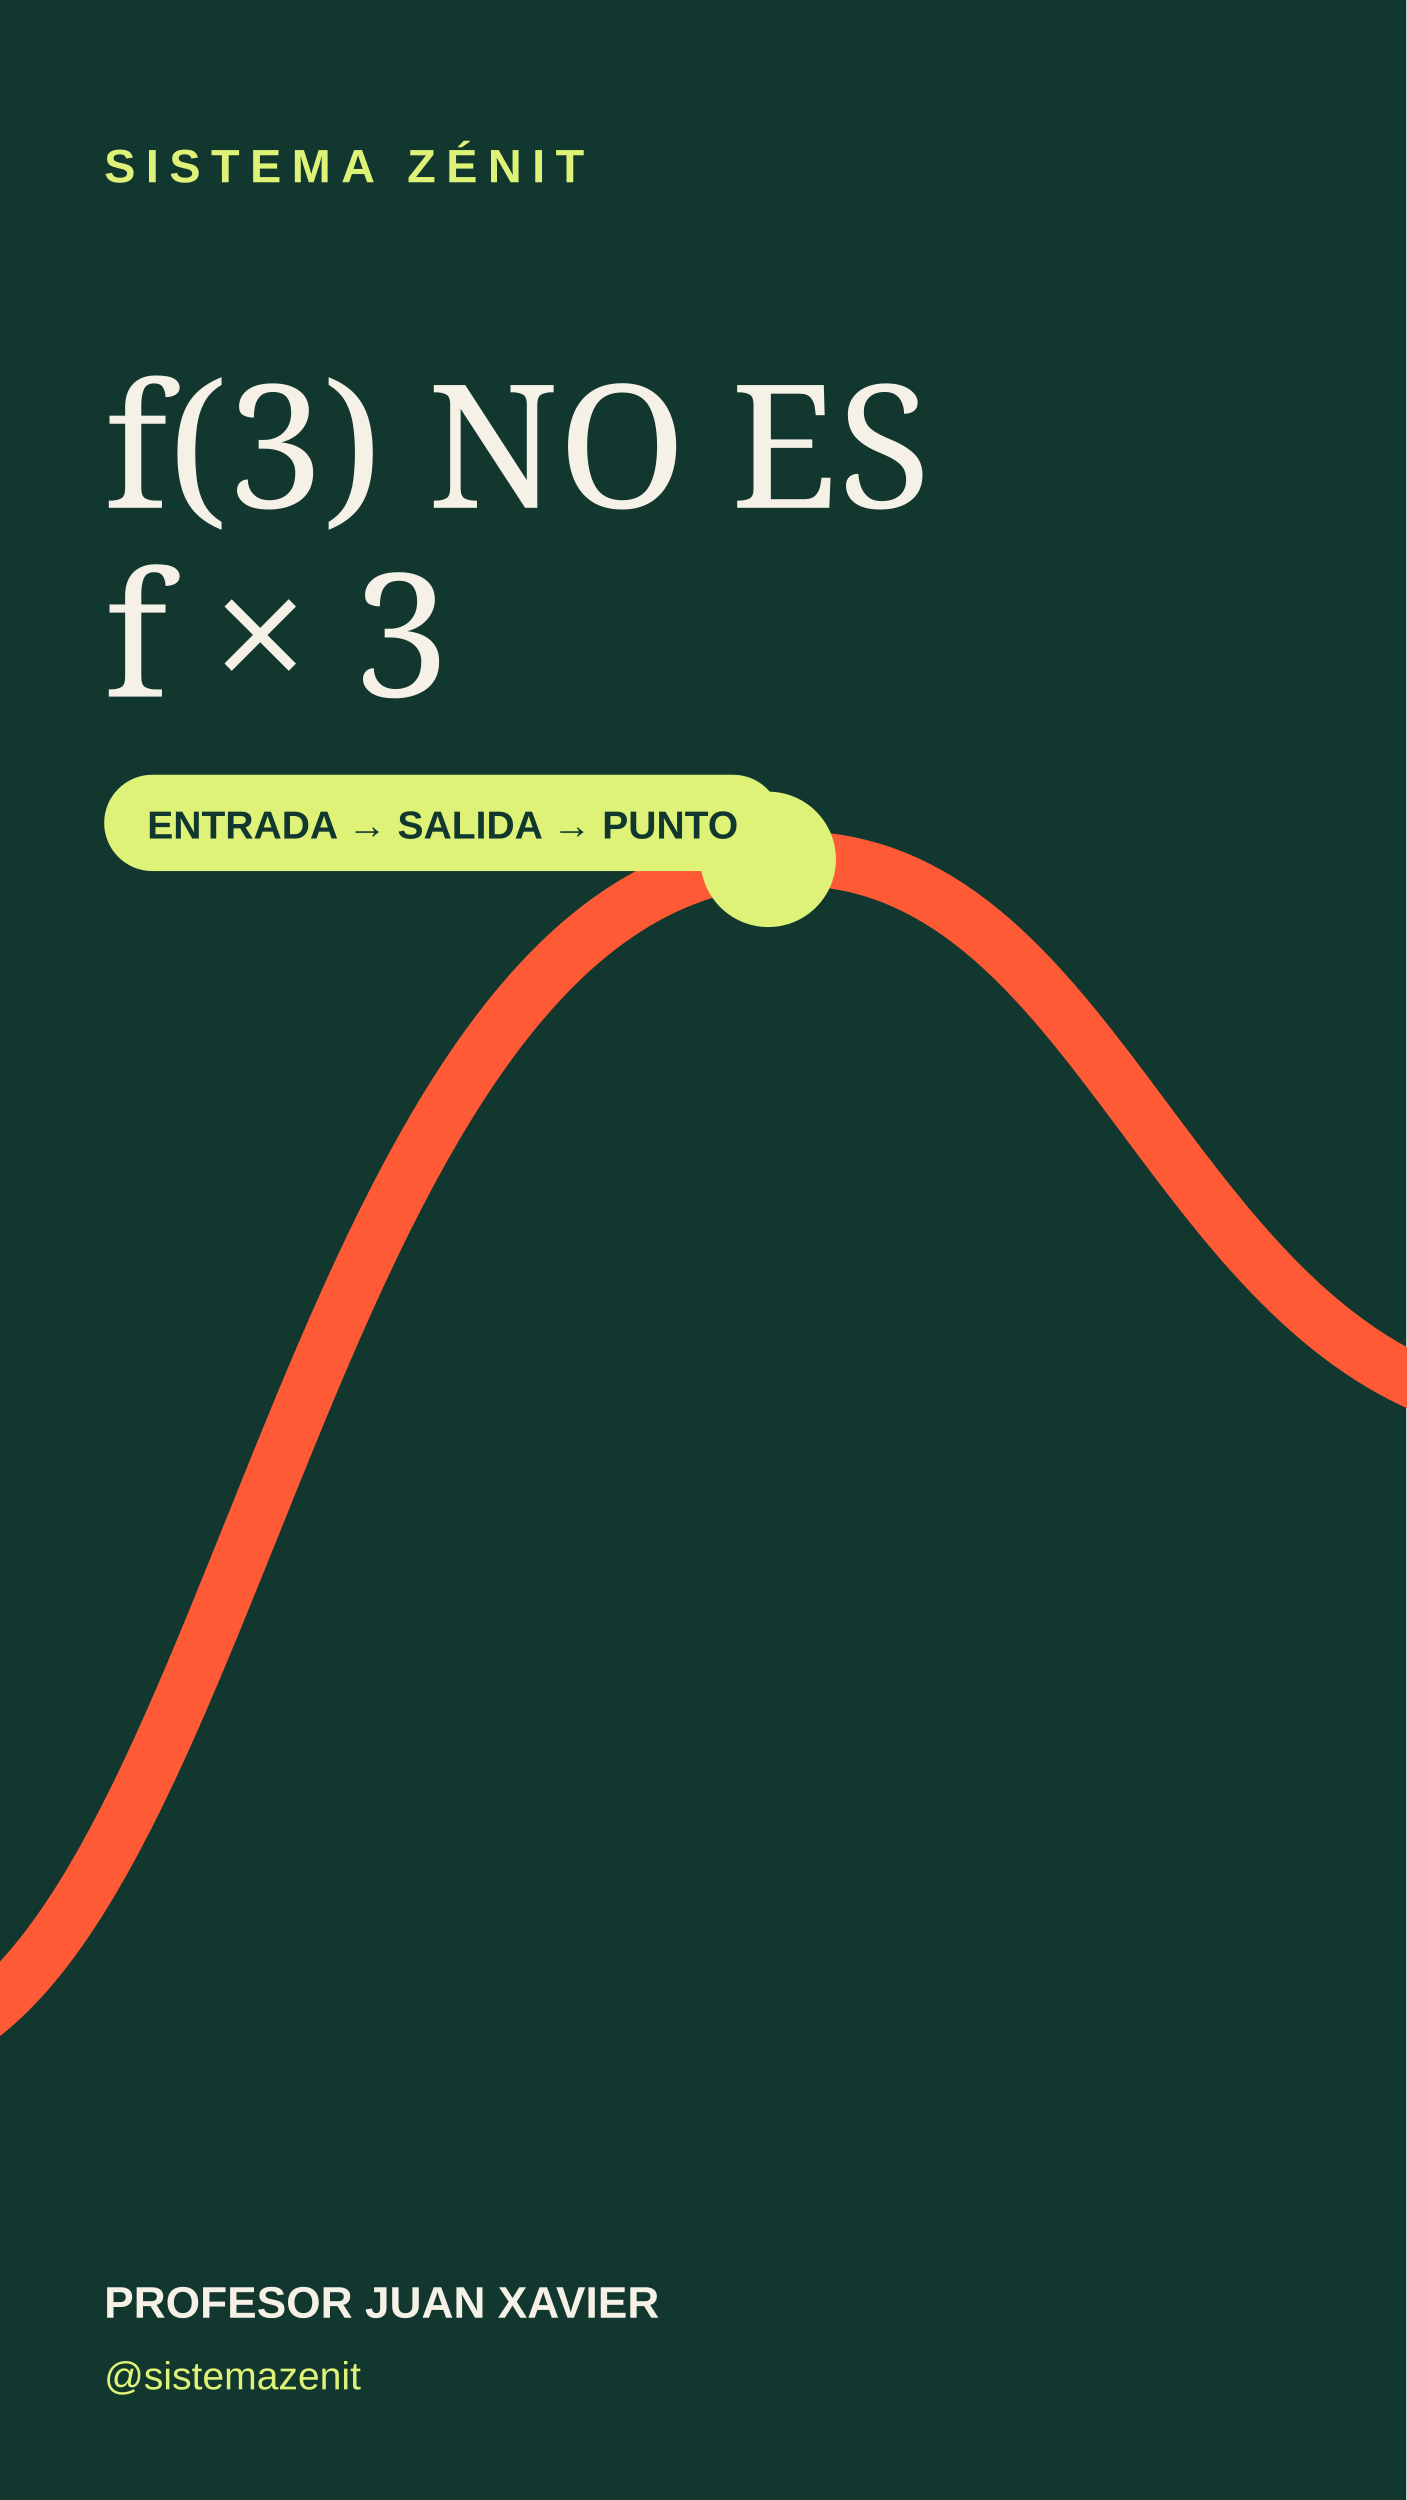
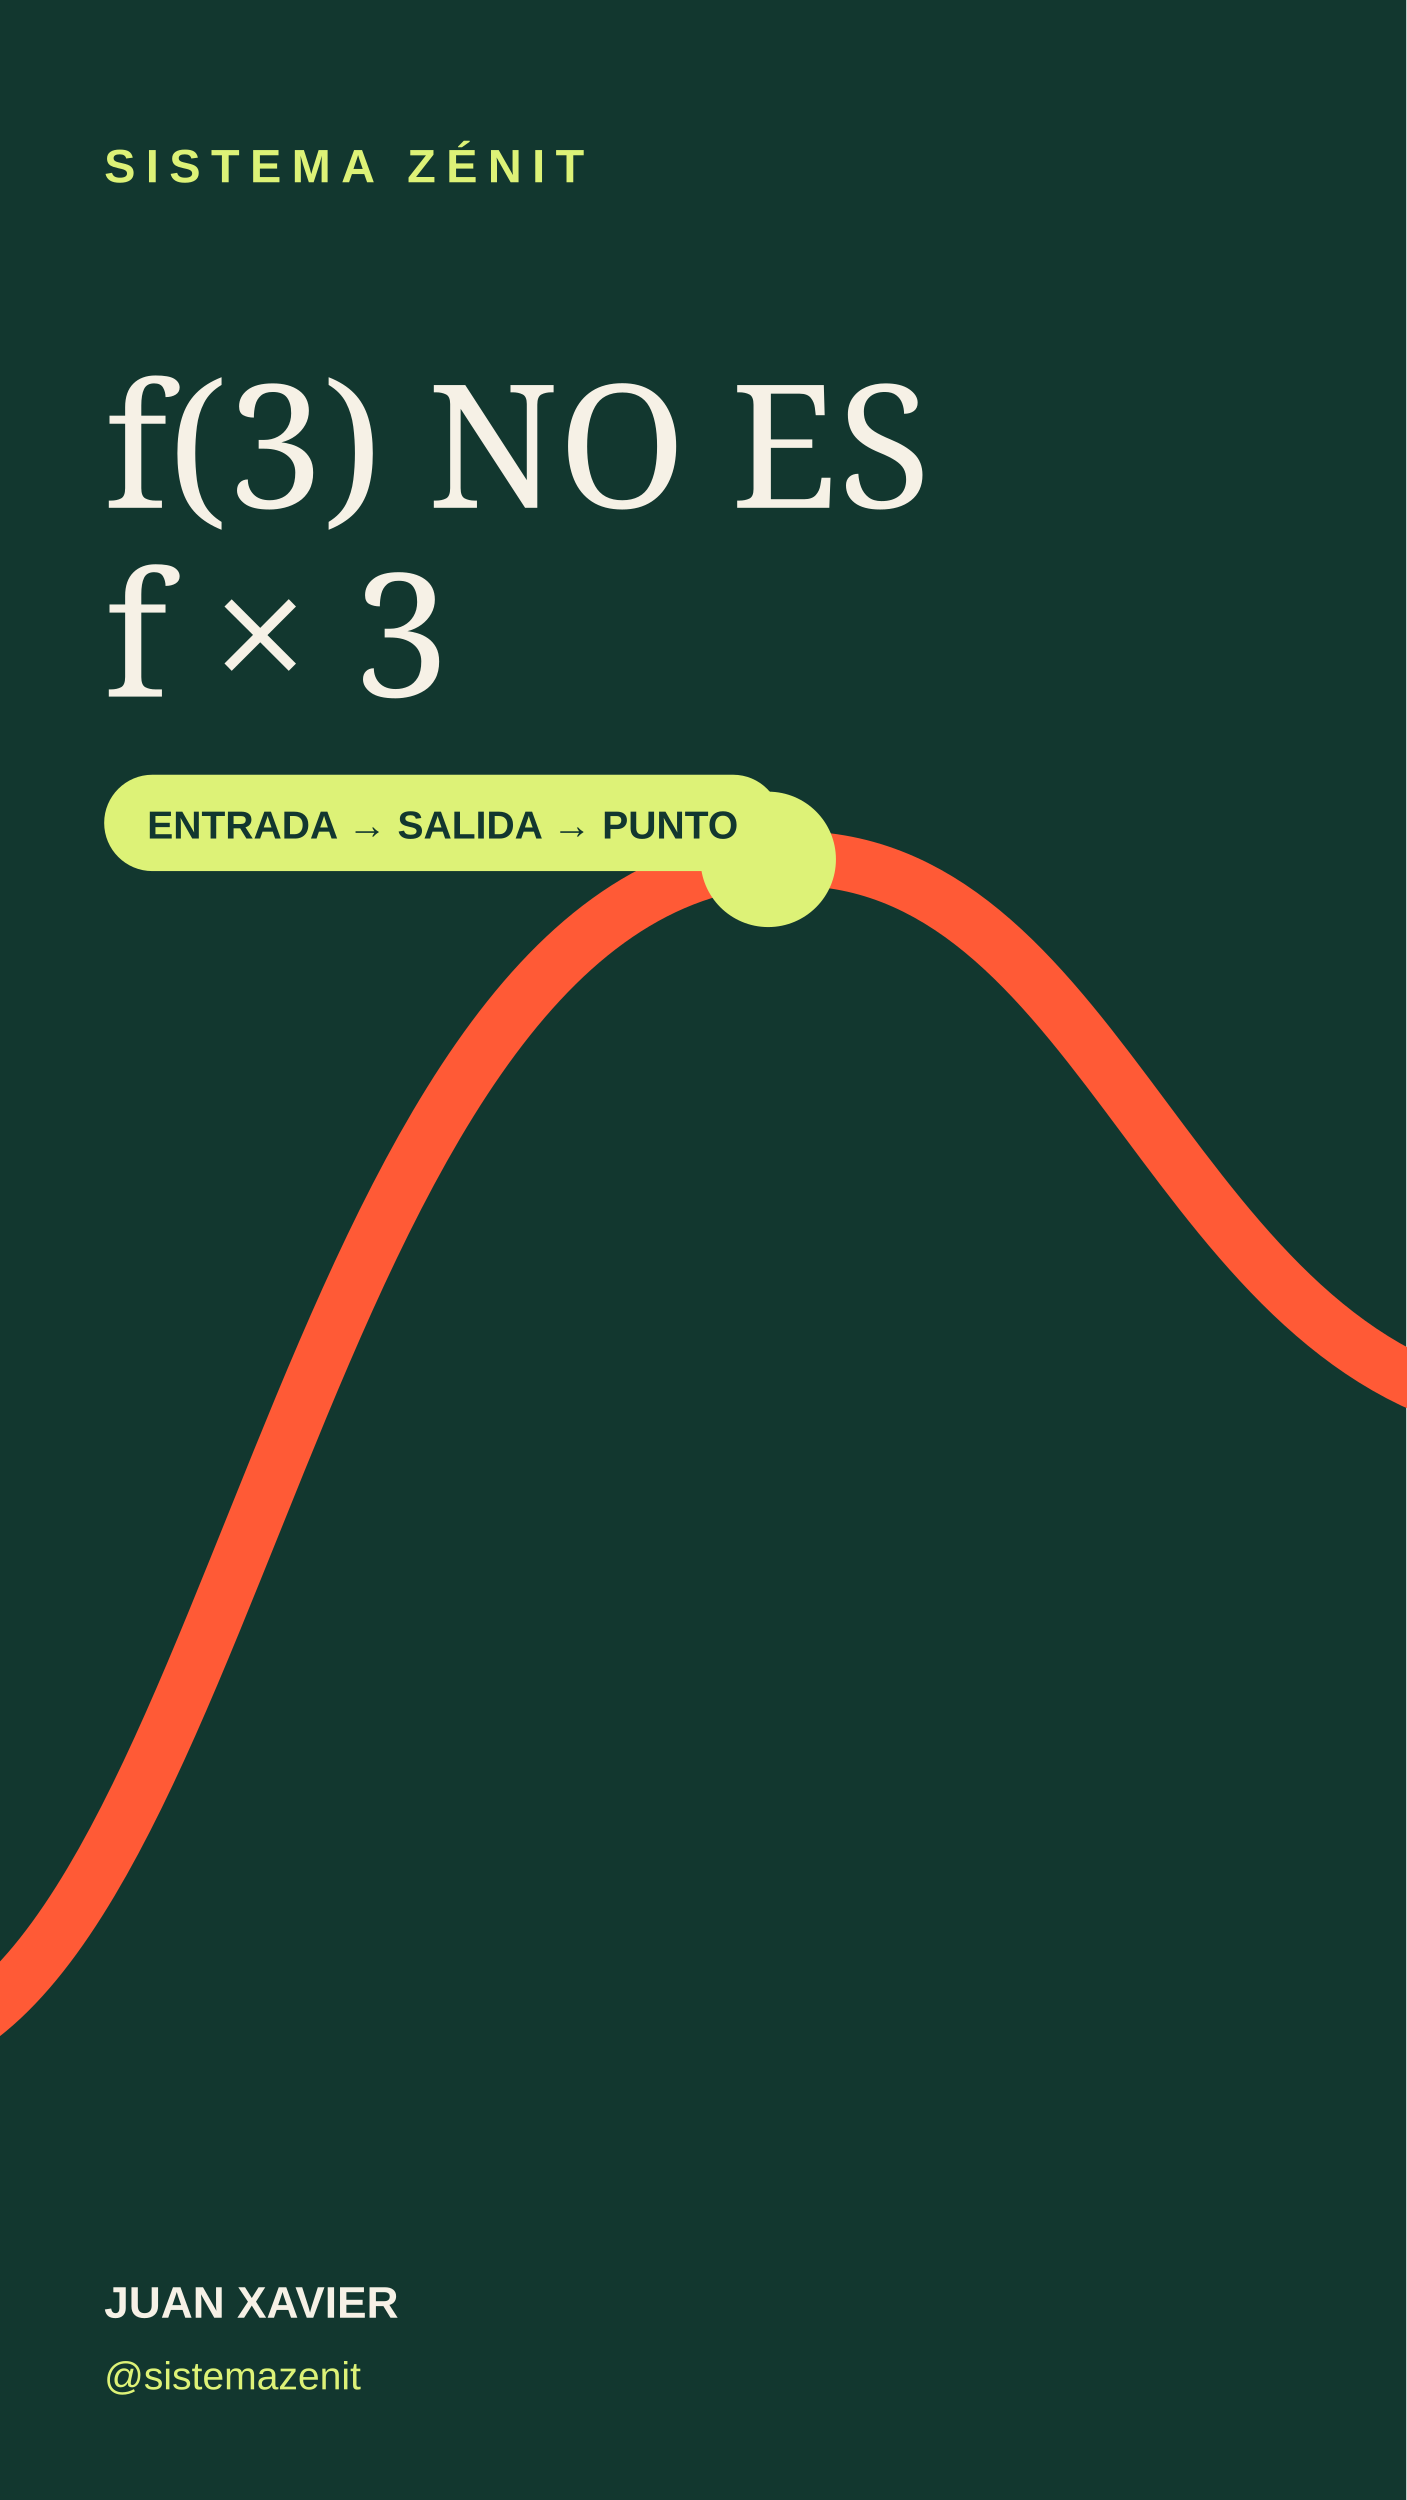
<svg xmlns="http://www.w3.org/2000/svg" viewBox="0 0 1080 1920" role="img" aria-labelledby="title">
  <rect width="1080" height="1920" fill="#12372f" />
  <path d="M-90 1580c270-25 315-890 680-920 250-20 300 360 550 420" fill="none" stroke="#ff5a36" stroke-width="42" stroke-linecap="round" />
  <circle cx="590" cy="660" r="52" fill="#ddf277" />
  <text x="80" y="140" fill="#ddf277" font-family="Arial" font-size="36" font-weight="800" letter-spacing="8">SISTEMA ZÉNIT</text>
  <text x="80" y="390" fill="#f6f1e6" font-family="Georgia" font-size="132">f(3) NO ES</text>
  <text x="80" y="535" fill="#f6f1e6" font-family="Georgia" font-size="132">f × 3</text>
  <rect x="80" y="595" width="520" height="74" rx="37" fill="#ddf277" />
  <text x="340" y="644" text-anchor="middle" fill="#12372f" font-family="Arial" font-size="30" font-weight="800">ENTRADA → SALIDA → PUNTO</text>
-   <text x="80" y="1780" fill="#f6f1e6" font-family="Arial" font-size="34" font-weight="800">PROFESOR JUAN XAVIER</text>
+   <text x="80" y="1780" fill="#f6f1e6" font-family="Arial" font-size="34" font-weight="800">JUAN XAVIER</text>
  <text x="80" y="1835" fill="#ddf277" font-family="Arial" font-size="30">@sistemazenit</text>
</svg>
